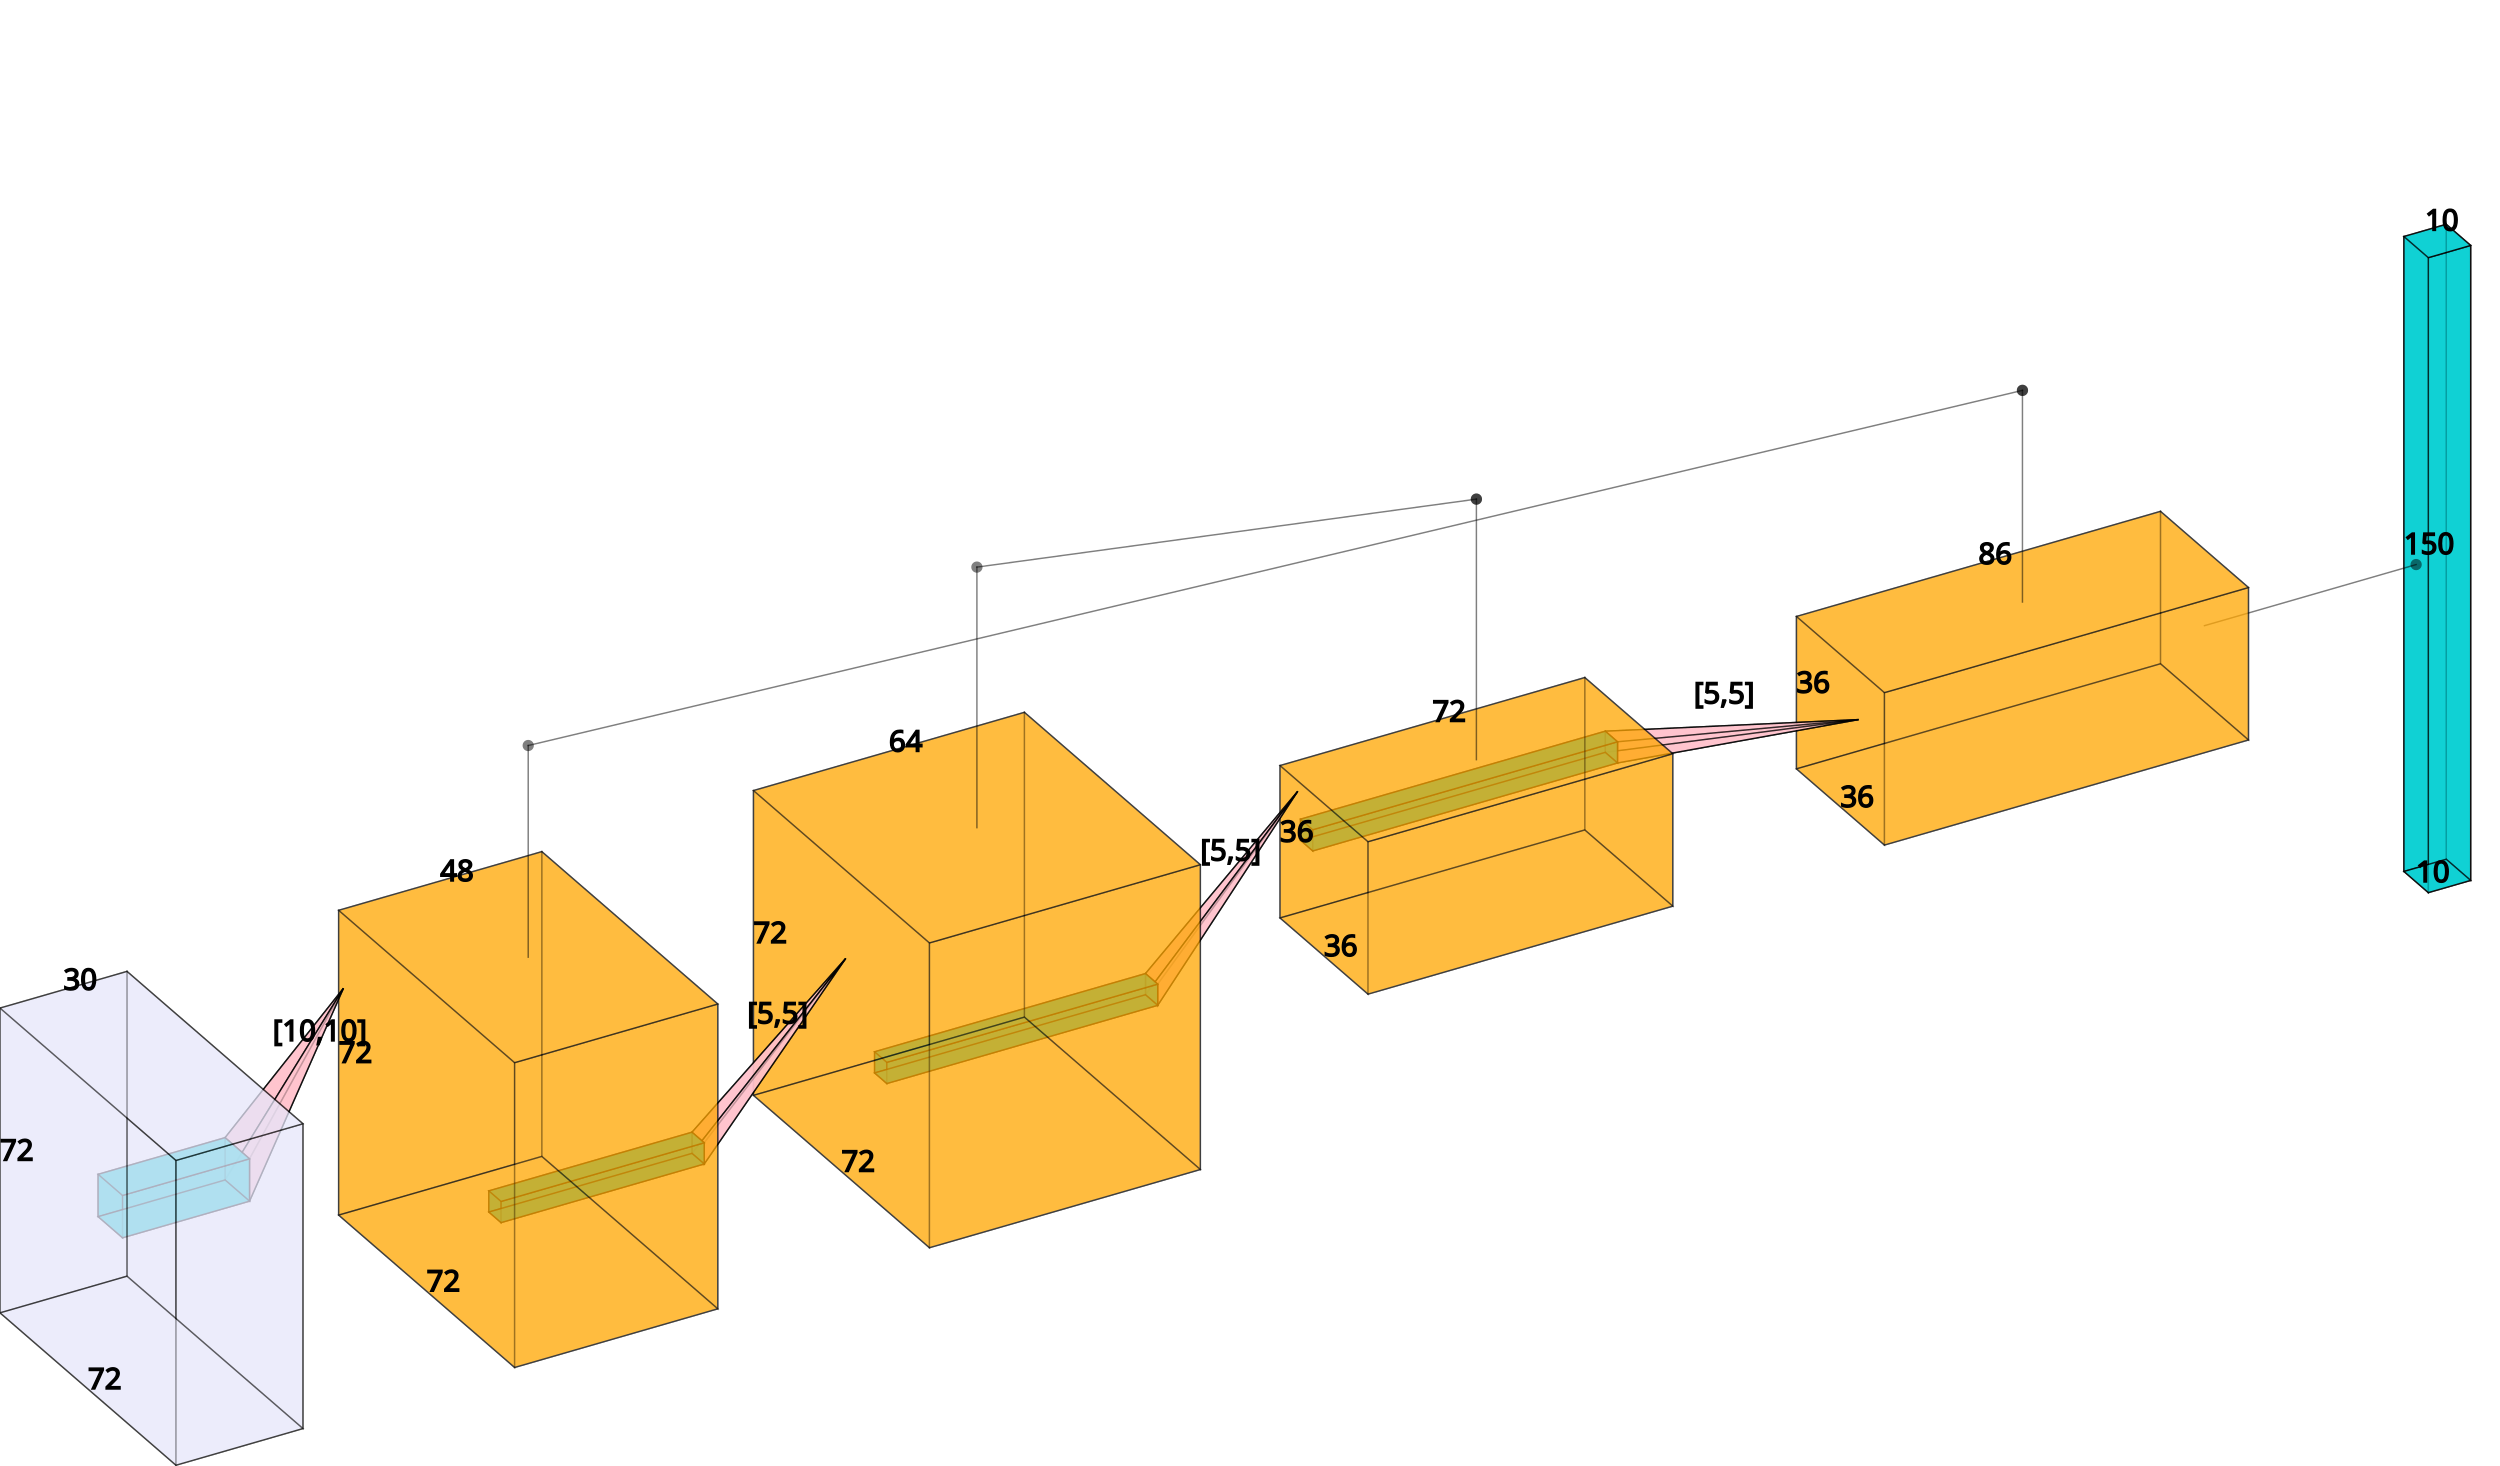
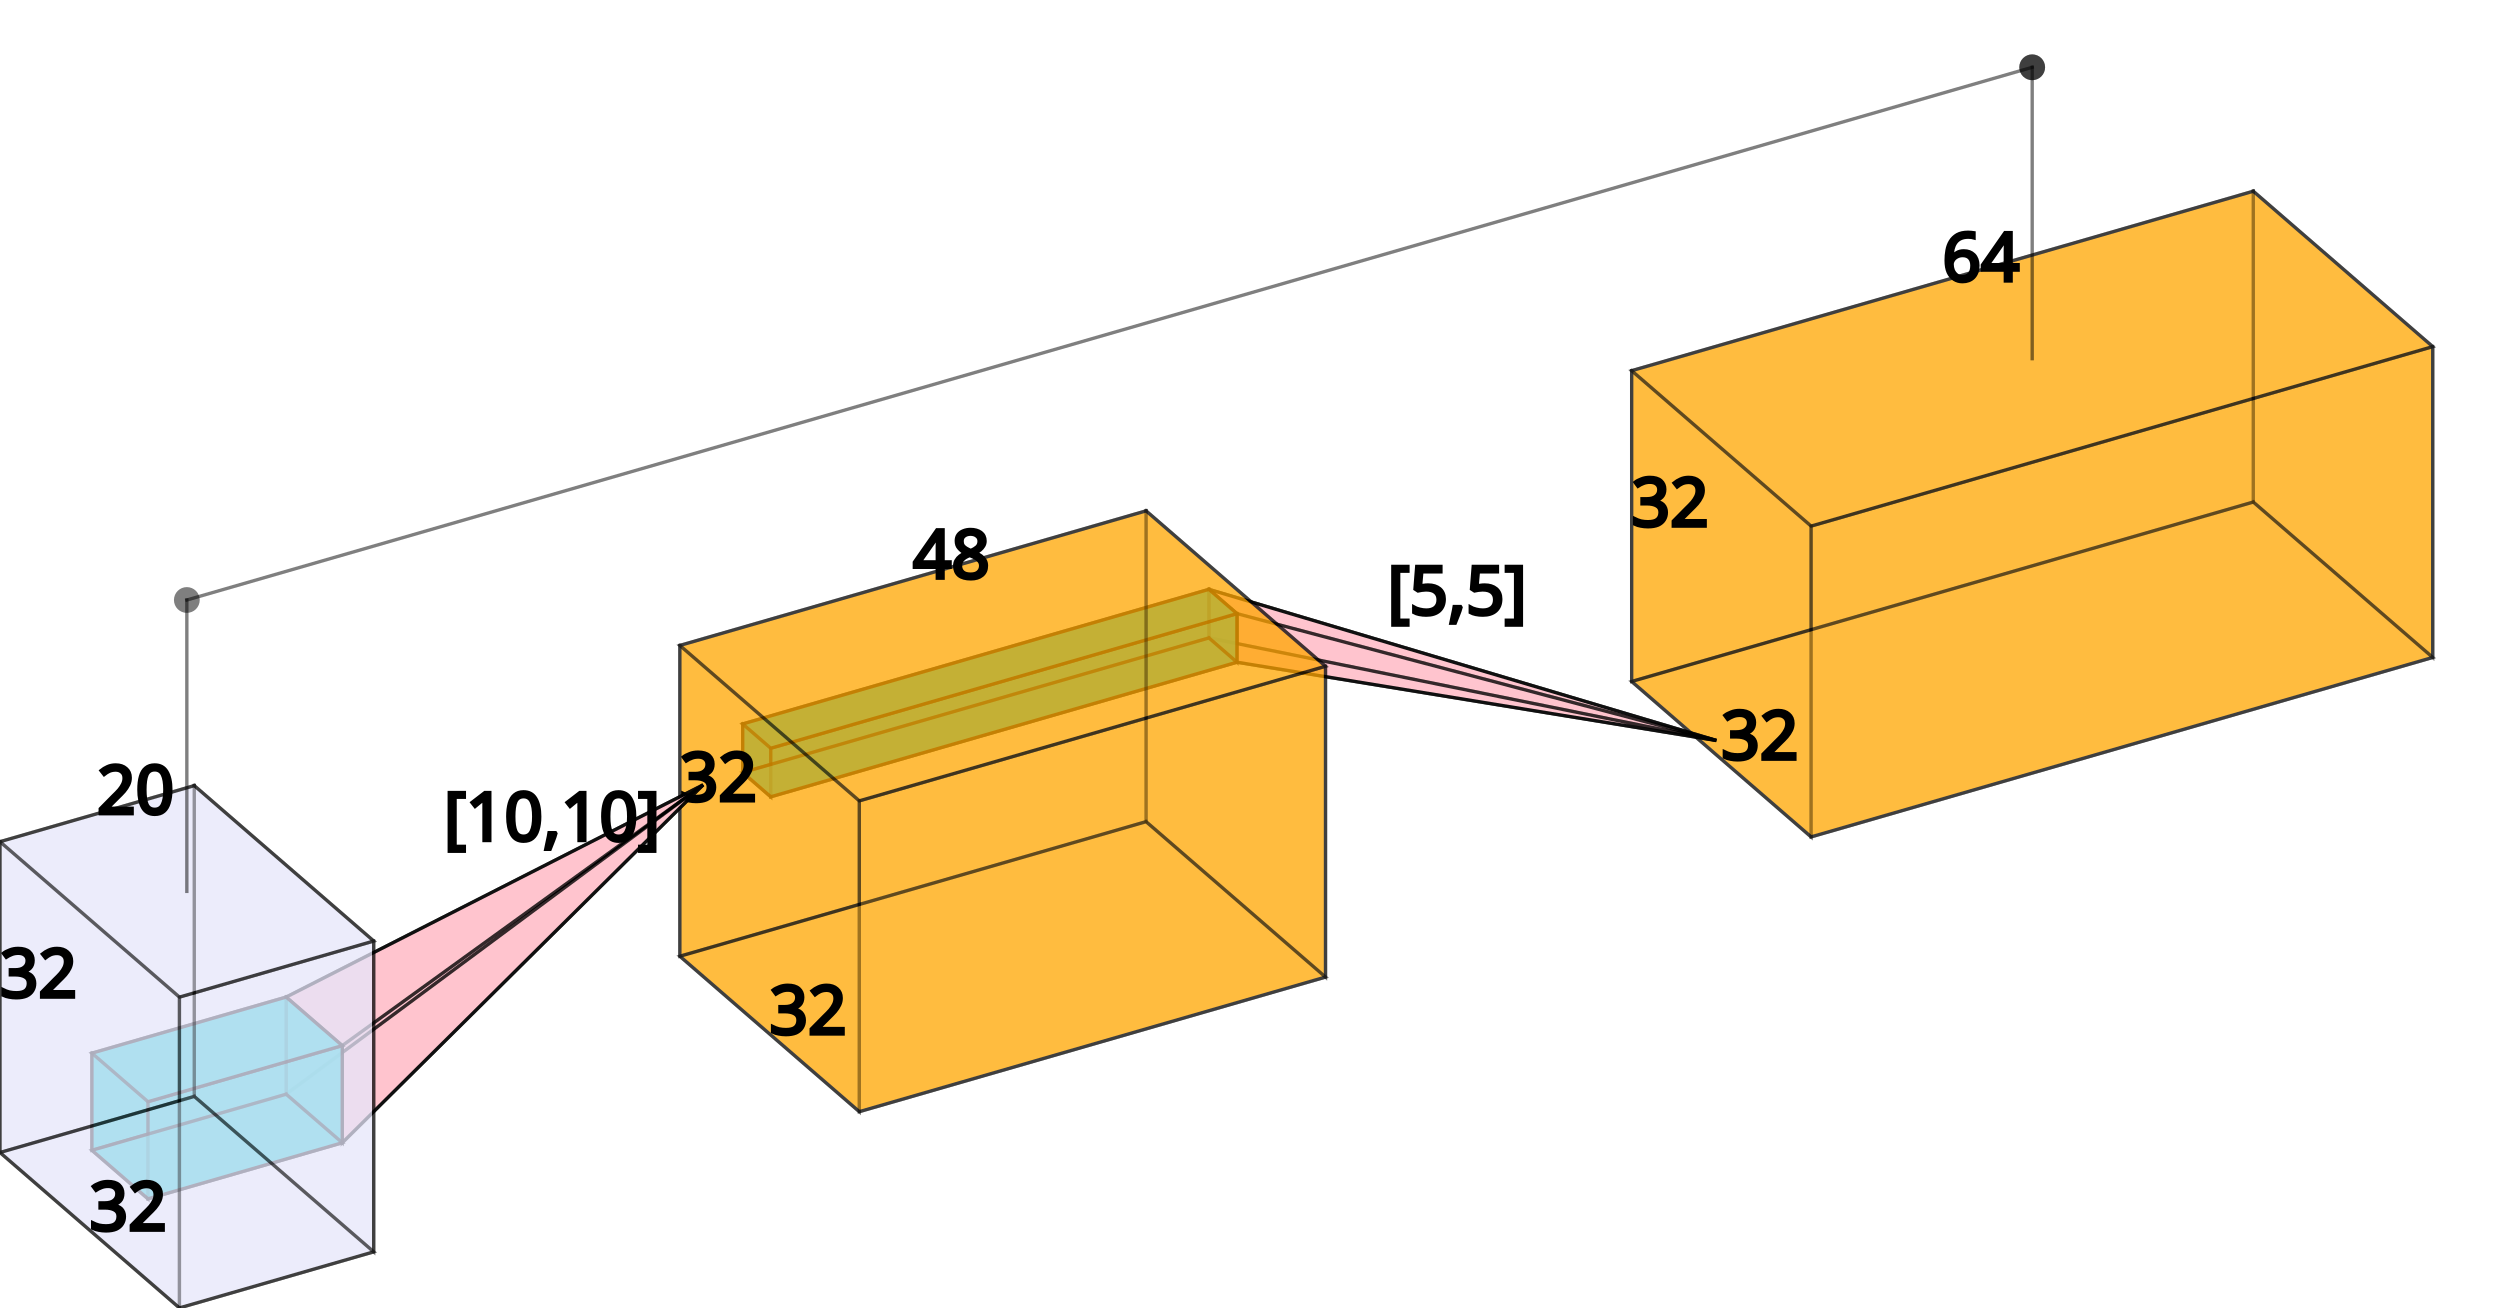
- <svg xmlns="http://www.w3.org/2000/svg" width="100%" height="100%" viewBox="-260.487 -186.353 511.474 299.769">
+ <svg xmlns="http://www.w3.org/2000/svg" width="100%" height="100%" viewBox="-108.459 -68.847 222.918 116.622">
  <g stroke="black" stroke-width="0.3">
-     <path opacity="0.75" fill="darkturquoise" d="M239.987 -140.466 L244.987 -136.136 L244.987 -6.232 L239.987 -10.563 L239.987 -140.466" stroke-linecap="square" />
-     <path opacity="0.75" fill="darkturquoise" d="M231.327 -137.966 L236.327 -133.636 L236.327 -3.732 L231.327 -8.063 L231.327 -137.966" stroke-linecap="square" />
-     <path opacity="0.75" fill="darkturquoise" d="M239.987 -140.466 L231.327 -137.966 L231.327 -8.063 L239.987 -10.563 L239.987 -140.466" stroke-linecap="square" />
-     <path opacity="0.75" fill="darkturquoise" d="M244.987 -136.136 L236.327 -133.636 L236.327 -3.732 L244.987 -6.232 L244.987 -136.136" stroke-linecap="square" />
-     <path opacity="0.75" fill="darkturquoise" d="M239.987 -140.466 L244.987 -136.136 L236.327 -133.636 L231.327 -137.966 L239.987 -140.466" stroke-linecap="square" />
-     <path opacity="0.75" fill="darkturquoise" d="M239.987 -10.563 L244.987 -6.232 L236.327 -3.732 L231.327 -8.063 L239.987 -10.563" stroke-linecap="square" />
-     <text style="fill:black;font-family:calibri;font-size:6" x="231.327" y="-73.014">150</text>
-     <text style="fill:black;font-family:calibri;font-size:6" x="233.827" y="-5.897">10</text>
-     <text style="fill:black;font-family:calibri;font-size:6" x="235.657" y="-139.216">10</text>
-     <path opacity="0.5" stroke="black" d="M190.526 -58.349 L233.827 -70.849" stroke-linecap="square" />
-     <circle opacity="0.5" cx="233.827" cy="-70.849" r="1" fill="black" />
-     <path opacity="0.5" fill="orange" d="M181.526 -81.732 L199.526 -66.144 L199.526 -34.967 L181.526 -50.555 L181.526 -81.732" stroke-linecap="square" />
-     <path opacity="0.5" fill="orange" d="M107.047 -60.232 L125.047 -44.644 L125.047 -13.467 L107.047 -29.055 L107.047 -60.232" stroke-linecap="square" />
-     <path opacity="0.5" fill="orange" d="M181.526 -81.732 L107.047 -60.232 L107.047 -29.055 L181.526 -50.555 L181.526 -81.732" stroke-linecap="square" />
-     <path opacity="0.5" fill="orange" d="M199.526 -66.144 L125.047 -44.644 L125.047 -13.467 L199.526 -34.967 L199.526 -66.144" stroke-linecap="square" />
-     <path opacity="0.5" fill="orange" d="M181.526 -81.732 L199.526 -66.144 L125.047 -44.644 L107.047 -60.232 L181.526 -81.732" stroke-linecap="square" />
-     <path opacity="0.5" fill="orange" d="M181.526 -50.555 L199.526 -34.967 L125.047 -13.467 L107.047 -29.055 L181.526 -50.555" stroke-linecap="square" />
-     <text style="fill:black;font-family:calibri;font-size:6" x="107.047" y="-44.644">36</text>
-     <text style="fill:black;font-family:calibri;font-size:6" x="116.047" y="-21.261">36</text>
-     <text style="fill:black;font-family:calibri;font-size:6" x="144.286" y="-70.982">86</text>
-     <path opacity="0.5" stroke="black" d="M153.286 -63.188 L153.286 -106.489" stroke-linecap="square" />
-     <circle opacity="0.5" cx="153.286" cy="-106.489" r="1" fill="black" />
-     <path opacity="0.75" fill="pink" d="M67.938 -36.759 L70.438 -34.594 L119.765 -39.134 L67.938 -36.759" />
-     <path opacity="0.75" fill="pink" d="M67.938 -36.759 L67.938 -32.429 L119.765 -39.134 L67.938 -36.759" />
-     <path opacity="0.75" fill="pink" d="M70.438 -34.594 L70.438 -30.264 L119.765 -39.134 L70.438 -34.594" />
-     <path opacity="0.75" fill="pink" d="M67.938 -32.429 L70.438 -30.264 L119.765 -39.134 L67.938 -32.429" />
-     <text style="fill:black;font-family:calibri;font-size:6" x="86.047" y="-42.447">[5,5]</text>
-     <path opacity="0.75" fill="darkturquoise" d="M67.938 -36.759 L70.438 -34.594 L70.438 -30.264 L67.938 -32.429 L67.938 -36.759" stroke-linecap="square" />
-     <path opacity="0.75" fill="darkturquoise" d="M5.584 -18.759 L8.084 -16.594 L8.084 -12.264 L5.584 -14.429 L5.584 -18.759" stroke-linecap="square" />
-     <path opacity="0.75" fill="darkturquoise" d="M67.938 -36.759 L5.584 -18.759 L5.584 -14.429 L67.938 -32.429 L67.938 -36.759" stroke-linecap="square" />
-     <path opacity="0.75" fill="darkturquoise" d="M70.438 -34.594 L8.084 -16.594 L8.084 -12.264 L70.438 -30.264 L70.438 -34.594" stroke-linecap="square" />
-     <path opacity="0.75" fill="darkturquoise" d="M67.938 -36.759 L70.438 -34.594 L8.084 -16.594 L5.584 -18.759 L67.938 -36.759" stroke-linecap="square" />
-     <path opacity="0.75" fill="darkturquoise" d="M67.938 -32.429 L70.438 -30.264 L8.084 -12.264 L5.584 -14.429 L67.938 -32.429" stroke-linecap="square" />
-     <path opacity="0.5" fill="orange" d="M63.746 -47.732 L81.746 -32.144 L81.746 -0.967 L63.746 -16.555 L63.746 -47.732" stroke-linecap="square" />
-     <path opacity="0.5" fill="orange" d="M1.392 -29.732 L19.392 -14.144 L19.392 17.033 L1.392 1.445 L1.392 -29.732" stroke-linecap="square" />
-     <path opacity="0.5" fill="orange" d="M63.746 -47.732 L1.392 -29.732 L1.392 1.445 L63.746 -16.555 L63.746 -47.732" stroke-linecap="square" />
-     <path opacity="0.5" fill="orange" d="M81.746 -32.144 L19.392 -14.144 L19.392 17.033 L81.746 -0.967 L81.746 -32.144" stroke-linecap="square" />
-     <path opacity="0.5" fill="orange" d="M63.746 -47.732 L81.746 -32.144 L19.392 -14.144 L1.392 -29.732 L63.746 -47.732" stroke-linecap="square" />
-     <path opacity="0.5" fill="orange" d="M63.746 -16.555 L81.746 -0.967 L19.392 17.033 L1.392 1.445 L63.746 -16.555" stroke-linecap="square" />
-     <text style="fill:black;font-family:calibri;font-size:6" x="1.392" y="-14.144">36</text>
-     <text style="fill:black;font-family:calibri;font-size:6" x="10.392" y="9.239">36</text>
-     <text style="fill:black;font-family:calibri;font-size:6" x="32.569" y="-38.732">72</text>
-     <path opacity="0.5" stroke="black" d="M41.569 -30.938 L41.569 -84.239" stroke-linecap="square" />
-     <circle opacity="0.5" cx="41.569" cy="-84.239" r="1" fill="black" />
-     <path opacity="0.75" fill="pink" d="M-26.131 12.829 L-23.631 14.994 L5.016 -24.465 L-26.131 12.829" />
-     <path opacity="0.75" fill="pink" d="M-26.131 12.829 L-26.131 17.159 L5.016 -24.465 L-26.131 12.829" />
-     <path opacity="0.75" fill="pink" d="M-23.631 14.994 L-23.631 19.324 L5.016 -24.465 L-23.631 14.994" />
-     <path opacity="0.75" fill="pink" d="M-26.131 17.159 L-23.631 19.324 L5.016 -24.465 L-26.131 17.159" />
-     <text style="fill:black;font-family:calibri;font-size:6" x="-14.915" y="-10.318">[5,5]</text>
-     <path opacity="0.75" fill="darkturquoise" d="M-26.131 12.829 L-23.631 14.994 L-23.631 19.324 L-26.131 17.159 L-26.131 12.829" stroke-linecap="square" />
-     <path opacity="0.75" fill="darkturquoise" d="M-81.557 28.829 L-79.057 30.994 L-79.057 35.324 L-81.557 33.159 L-81.557 28.829" stroke-linecap="square" />
-     <path opacity="0.75" fill="darkturquoise" d="M-26.131 12.829 L-81.557 28.829 L-81.557 33.159 L-26.131 17.159 L-26.131 12.829" stroke-linecap="square" />
-     <path opacity="0.75" fill="darkturquoise" d="M-23.631 14.994 L-79.057 30.994 L-79.057 35.324 L-23.631 19.324 L-23.631 14.994" stroke-linecap="square" />
-     <path opacity="0.75" fill="darkturquoise" d="M-26.131 12.829 L-23.631 14.994 L-79.057 30.994 L-81.557 28.829 L-26.131 12.829" stroke-linecap="square" />
-     <path opacity="0.75" fill="darkturquoise" d="M-26.131 17.159 L-23.631 19.324 L-79.057 35.324 L-81.557 33.159 L-26.131 17.159" stroke-linecap="square" />
-     <path opacity="0.5" fill="orange" d="M-50.909 -40.615 L-14.909 -9.438 L-14.909 52.916 L-50.909 21.739 L-50.909 -40.615" stroke-linecap="square" />
-     <path opacity="0.5" fill="orange" d="M-106.335 -24.615 L-70.335 6.562 L-70.335 68.916 L-106.335 37.739 L-106.335 -24.615" stroke-linecap="square" />
-     <path opacity="0.5" fill="orange" d="M-50.909 -40.615 L-106.335 -24.615 L-106.335 37.739 L-50.909 21.739 L-50.909 -40.615" stroke-linecap="square" />
-     <path opacity="0.5" fill="orange" d="M-14.909 -9.438 L-70.335 6.562 L-70.335 68.916 L-14.909 52.916 L-14.909 -9.438" stroke-linecap="square" />
-     <path opacity="0.5" fill="orange" d="M-50.909 -40.615 L-14.909 -9.438 L-70.335 6.562 L-106.335 -24.615 L-50.909 -40.615" stroke-linecap="square" />
-     <path opacity="0.5" fill="orange" d="M-50.909 21.739 L-14.909 52.916 L-70.335 68.916 L-106.335 37.739 L-50.909 21.739" stroke-linecap="square" />
-     <text style="fill:black;font-family:calibri;font-size:6" x="-106.335" y="6.562">72</text>
-     <text style="fill:black;font-family:calibri;font-size:6" x="-88.335" y="53.328">72</text>
-     <text style="fill:black;font-family:calibri;font-size:6" x="-78.622" y="-32.615">64</text>
-     <path opacity="0.5" stroke="black" d="M-152.42 -33.828 L153.286 -106.489" stroke-linecap="square" />
-     <circle opacity="0.5" cx="153.286" cy="-106.489" r="1" fill="black" />
-     <path opacity="0.5" stroke="black" d="M-60.622 -70.328 L41.569 -84.239" stroke-linecap="square" />
-     <circle opacity="0.5" cx="41.569" cy="-84.239" r="1" fill="black" />
-     <path opacity="0.5" stroke="black" d="M-60.622 -17.026 L-60.622 -70.328" stroke-linecap="square" />
-     <circle opacity="0.5" cx="-60.622" cy="-70.328" r="1" fill="black" />
-     <path opacity="0.75" fill="pink" d="M-118.91 45.285 L-116.41 47.45 L-87.462 9.73 L-118.91 45.285" />
-     <path opacity="0.75" fill="pink" d="M-118.91 45.285 L-118.91 49.615 L-87.462 9.73 L-118.91 45.285" />
-     <path opacity="0.75" fill="pink" d="M-116.41 47.45 L-116.41 51.78 L-87.462 9.73 L-116.41 47.45" />
-     <path opacity="0.75" fill="pink" d="M-118.91 49.615 L-116.41 51.78 L-87.462 9.73 L-118.91 49.615" />
-     <text style="fill:black;font-family:calibri;font-size:6" x="-107.594" y="23.008">[5,5]</text>
-     <path opacity="0.75" fill="darkturquoise" d="M-118.91 45.285 L-116.41 47.45 L-116.41 51.78 L-118.91 49.615 L-118.91 45.285" stroke-linecap="square" />
-     <path opacity="0.75" fill="darkturquoise" d="M-160.479 57.285 L-157.979 59.45 L-157.979 63.78 L-160.479 61.615 L-160.479 57.285" stroke-linecap="square" />
-     <path opacity="0.75" fill="darkturquoise" d="M-118.91 45.285 L-160.479 57.285 L-160.479 61.615 L-118.91 49.615 L-118.91 45.285" stroke-linecap="square" />
-     <path opacity="0.75" fill="darkturquoise" d="M-116.41 47.45 L-157.979 59.45 L-157.979 63.78 L-116.41 51.78 L-116.41 47.45" stroke-linecap="square" />
-     <path opacity="0.75" fill="darkturquoise" d="M-118.91 45.285 L-116.41 47.45 L-157.979 59.45 L-160.479 57.285 L-118.91 45.285" stroke-linecap="square" />
-     <path opacity="0.75" fill="darkturquoise" d="M-118.91 49.615 L-116.41 51.78 L-157.979 63.78 L-160.479 61.615 L-118.91 49.615" stroke-linecap="square" />
-     <path opacity="0.5" fill="orange" d="M-149.636 -12.115 L-113.636 19.062 L-113.636 81.416 L-149.636 50.239 L-149.636 -12.115" stroke-linecap="square" />
-     <path opacity="0.5" fill="orange" d="M-191.205 -0.115 L-155.205 31.062 L-155.205 93.416 L-191.205 62.239 L-191.205 -0.115" stroke-linecap="square" />
-     <path opacity="0.5" fill="orange" d="M-149.636 -12.115 L-191.205 -0.115 L-191.205 62.239 L-149.636 50.239 L-149.636 -12.115" stroke-linecap="square" />
-     <path opacity="0.5" fill="orange" d="M-113.636 19.062 L-155.205 31.062 L-155.205 93.416 L-113.636 81.416 L-113.636 19.062" stroke-linecap="square" />
-     <path opacity="0.5" fill="orange" d="M-149.636 -12.115 L-113.636 19.062 L-155.205 31.062 L-191.205 -0.115 L-149.636 -12.115" stroke-linecap="square" />
-     <path opacity="0.5" fill="orange" d="M-149.636 50.239 L-113.636 81.416 L-155.205 93.416 L-191.205 62.239 L-149.636 50.239" stroke-linecap="square" />
-     <text style="fill:black;font-family:calibri;font-size:6" x="-191.205" y="31.062">72</text>
-     <text style="fill:black;font-family:calibri;font-size:6" x="-173.205" y="77.828">72</text>
-     <text style="fill:black;font-family:calibri;font-size:6" x="-170.42" y="-6.115">48</text>
-     <path opacity="0.5" stroke="black" d="M-152.42 9.474 L-152.42 -33.828" stroke-linecap="square" />
-     <circle opacity="0.5" cx="-152.42" cy="-33.828" r="1" fill="black" />
-     <path opacity="0.75" fill="pink" d="M-214.436 46.397 L-209.436 50.727 L-190.223 15.833 L-214.436 46.397" />
-     <path opacity="0.75" fill="pink" d="M-214.436 46.397 L-214.436 55.057 L-190.223 15.833 L-214.436 46.397" />
-     <path opacity="0.75" fill="pink" d="M-209.436 50.727 L-209.436 59.388 L-190.223 15.833 L-209.436 50.727" />
-     <path opacity="0.75" fill="pink" d="M-214.436 55.057 L-209.436 59.388 L-190.223 15.833 L-214.436 55.057" />
-     <text style="fill:black;font-family:calibri;font-size:6" x="-204.698" y="26.615">[10,10]</text>
-     <path opacity="0.75" fill="darkturquoise" d="M-214.436 46.397 L-209.436 50.727 L-209.436 59.388 L-214.436 55.057 L-214.436 46.397" stroke-linecap="square" />
-     <path opacity="0.75" fill="darkturquoise" d="M-240.417 53.897 L-235.417 58.227 L-235.417 66.888 L-240.417 62.557 L-240.417 53.897" stroke-linecap="square" />
-     <path opacity="0.75" fill="darkturquoise" d="M-214.436 46.397 L-240.417 53.897 L-240.417 62.557 L-214.436 55.057 L-214.436 46.397" stroke-linecap="square" />
-     <path opacity="0.75" fill="darkturquoise" d="M-209.436 50.727 L-235.417 58.227 L-235.417 66.888 L-209.436 59.388 L-209.436 50.727" stroke-linecap="square" />
-     <path opacity="0.75" fill="darkturquoise" d="M-214.436 46.397 L-209.436 50.727 L-235.417 58.227 L-240.417 53.897 L-214.436 46.397" stroke-linecap="square" />
-     <path opacity="0.75" fill="darkturquoise" d="M-214.436 55.057 L-209.436 59.388 L-235.417 66.888 L-240.417 62.557 L-214.436 55.057" stroke-linecap="square" />
-     <path opacity="0.5" fill="lavender" d="M-234.506 12.385 L-198.506 43.562 L-198.506 105.916 L-234.506 74.739 L-234.506 12.385" stroke-linecap="square" />
-     <path opacity="0.5" fill="lavender" d="M-260.487 19.885 L-224.487 51.062 L-224.487 113.416 L-260.487 82.239 L-260.487 19.885" stroke-linecap="square" />
-     <path opacity="0.5" fill="lavender" d="M-234.506 12.385 L-260.487 19.885 L-260.487 82.239 L-234.506 74.739 L-234.506 12.385" stroke-linecap="square" />
-     <path opacity="0.5" fill="lavender" d="M-198.506 43.562 L-224.487 51.062 L-224.487 113.416 L-198.506 105.916 L-198.506 43.562" stroke-linecap="square" />
-     <path opacity="0.5" fill="lavender" d="M-234.506 12.385 L-198.506 43.562 L-224.487 51.062 L-260.487 19.885 L-234.506 12.385" stroke-linecap="square" />
-     <path opacity="0.5" fill="lavender" d="M-234.506 74.739 L-198.506 105.916 L-224.487 113.416 L-260.487 82.239 L-234.506 74.739" stroke-linecap="square" />
-     <text style="fill:black;font-family:calibri;font-size:6" x="-260.487" y="51.062">72</text>
-     <text style="fill:black;font-family:calibri;font-size:6" x="-242.487" y="97.828">72</text>
-     <text style="fill:black;font-family:calibri;font-size:6" x="-247.497" y="16.135">30</text>
+     <path opacity="0.5" fill="orange" d="M92.459 -51.794 L108.459 -37.938 L108.459 -10.225 L92.459 -24.081 L92.459 -51.794" stroke-linecap="square" />
+     <path opacity="0.5" fill="orange" d="M37.033 -35.794 L53.033 -21.938 L53.033 5.775 L37.033 -8.081 L37.033 -35.794" stroke-linecap="square" />
+     <path opacity="0.5" fill="orange" d="M92.459 -51.794 L37.033 -35.794 L37.033 -8.081 L92.459 -24.081 L92.459 -51.794" stroke-linecap="square" />
+     <path opacity="0.5" fill="orange" d="M108.459 -37.938 L53.033 -21.938 L53.033 5.775 L108.459 -10.225 L108.459 -37.938" stroke-linecap="square" />
+     <path opacity="0.5" fill="orange" d="M92.459 -51.794 L108.459 -37.938 L53.033 -21.938 L37.033 -35.794 L92.459 -51.794" stroke-linecap="square" />
+     <path opacity="0.5" fill="orange" d="M92.459 -24.081 L108.459 -10.225 L53.033 5.775 L37.033 -8.081 L92.459 -24.081" stroke-linecap="square" />
+     <text style="fill:black;font-family:calibri;font-size:6" x="37.033" y="-21.938">32</text>
+     <text style="fill:black;font-family:calibri;font-size:6" x="45.033" y="-1.153">32</text>
+     <text style="fill:black;font-family:calibri;font-size:6" x="64.746" y="-43.794">64</text>
+     <path opacity="0.5" stroke="black" d="M72.746 -36.866 L72.746 -62.847" stroke-linecap="square" />
+     <circle opacity="0.5" cx="72.746" cy="-62.847" r="1" fill="black" />
+     <path opacity="0.75" fill="pink" d="M-0.664 -16.295 L1.836 -14.13 L44.585 -2.82 L-0.664 -16.295" />
+     <path opacity="0.75" fill="pink" d="M-0.664 -16.295 L-0.664 -11.965 L44.585 -2.82 L-0.664 -16.295" />
+     <path opacity="0.75" fill="pink" d="M1.836 -14.13 L1.836 -9.8 L44.585 -2.82 L1.836 -14.13" />
+     <path opacity="0.75" fill="pink" d="M-0.664 -11.965 L1.836 -9.8 L44.585 -2.82 L-0.664 -11.965" />
+     <text style="fill:black;font-family:calibri;font-size:6" x="15.252" y="-14.057">[5,5]</text>
+     <path opacity="0.75" fill="darkturquoise" d="M-0.664 -16.295 L1.836 -14.13 L1.836 -9.8 L-0.664 -11.965 L-0.664 -16.295" stroke-linecap="square" />
+     <path opacity="0.75" fill="darkturquoise" d="M-42.233 -4.295 L-39.733 -2.13 L-39.733 2.2 L-42.233 0.035 L-42.233 -4.295" stroke-linecap="square" />
+     <path opacity="0.75" fill="darkturquoise" d="M-0.664 -16.295 L-42.233 -4.295 L-42.233 0.035 L-0.664 -11.965 L-0.664 -16.295" stroke-linecap="square" />
+     <path opacity="0.75" fill="darkturquoise" d="M1.836 -14.13 L-39.733 -2.13 L-39.733 2.2 L1.836 -9.8 L1.836 -14.13" stroke-linecap="square" />
+     <path opacity="0.75" fill="darkturquoise" d="M-0.664 -16.295 L1.836 -14.13 L-39.733 -2.13 L-42.233 -4.295 L-0.664 -16.295" stroke-linecap="square" />
+     <path opacity="0.75" fill="darkturquoise" d="M-0.664 -11.965 L1.836 -9.8 L-39.733 2.2 L-42.233 0.035 L-0.664 -11.965" stroke-linecap="square" />
+     <path opacity="0.5" fill="orange" d="M-6.268 -23.294 L9.732 -9.438 L9.732 18.275 L-6.268 4.419 L-6.268 -23.294" stroke-linecap="square" />
+     <path opacity="0.5" fill="orange" d="M-47.837 -11.294 L-31.837 2.562 L-31.837 30.275 L-47.837 16.419 L-47.837 -11.294" stroke-linecap="square" />
+     <path opacity="0.5" fill="orange" d="M-6.268 -23.294 L-47.837 -11.294 L-47.837 16.419 L-6.268 4.419 L-6.268 -23.294" stroke-linecap="square" />
+     <path opacity="0.5" fill="orange" d="M9.732 -9.438 L-31.837 2.562 L-31.837 30.275 L9.732 18.275 L9.732 -9.438" stroke-linecap="square" />
+     <path opacity="0.5" fill="orange" d="M-6.268 -23.294 L9.732 -9.438 L-31.837 2.562 L-47.837 -11.294 L-6.268 -23.294" stroke-linecap="square" />
+     <path opacity="0.5" fill="orange" d="M-6.268 4.419 L9.732 18.275 L-31.837 30.275 L-47.837 16.419 L-6.268 4.419" stroke-linecap="square" />
+     <text style="fill:black;font-family:calibri;font-size:6" x="-47.837" y="2.562">32</text>
+     <text style="fill:black;font-family:calibri;font-size:6" x="-39.837" y="23.347">32</text>
+     <text style="fill:black;font-family:calibri;font-size:6" x="-27.053" y="-17.294">48</text>
+     <path opacity="0.5" stroke="black" d="M-91.799 -15.347 L72.746 -62.847" stroke-linecap="square" />
+     <circle opacity="0.5" cx="72.746" cy="-62.847" r="1" fill="black" />
+     <path opacity="0.75" fill="pink" d="M-82.942 20.06 L-77.942 24.39 L-45.765 1.14 L-82.942 20.06" />
+     <path opacity="0.75" fill="pink" d="M-82.942 20.06 L-82.942 28.72 L-45.765 1.14 L-82.942 20.06" />
+     <path opacity="0.75" fill="pink" d="M-77.942 24.39 L-77.942 33.05 L-45.765 1.14 L-77.942 24.39" />
+     <path opacity="0.75" fill="pink" d="M-82.942 28.72 L-77.942 33.05 L-45.765 1.14 L-82.942 28.72" />
+     <text style="fill:black;font-family:calibri;font-size:6" x="-68.883" y="6.1">[10,10]</text>
+     <path opacity="0.75" fill="darkturquoise" d="M-82.942 20.06 L-77.942 24.39 L-77.942 33.05 L-82.942 28.72 L-82.942 20.06" stroke-linecap="square" />
+     <path opacity="0.75" fill="darkturquoise" d="M-100.263 25.06 L-95.263 29.39 L-95.263 38.05 L-100.263 33.72 L-100.263 25.06" stroke-linecap="square" />
+     <path opacity="0.75" fill="darkturquoise" d="M-82.942 20.06 L-100.263 25.06 L-100.263 33.72 L-82.942 28.72 L-82.942 20.06" stroke-linecap="square" />
+     <path opacity="0.75" fill="darkturquoise" d="M-77.942 24.39 L-95.263 29.39 L-95.263 38.05 L-77.942 33.05 L-77.942 24.39" stroke-linecap="square" />
+     <path opacity="0.75" fill="darkturquoise" d="M-82.942 20.06 L-77.942 24.39 L-95.263 29.39 L-100.263 25.06 L-82.942 20.06" stroke-linecap="square" />
+     <path opacity="0.75" fill="darkturquoise" d="M-82.942 28.72 L-77.942 33.05 L-95.263 38.05 L-100.263 33.72 L-82.942 28.72" stroke-linecap="square" />
+     <path opacity="0.5" fill="lavender" d="M-91.138 1.206 L-75.138 15.062 L-75.138 42.775 L-91.138 28.919 L-91.138 1.206" stroke-linecap="square" />
+     <path opacity="0.5" fill="lavender" d="M-108.459 6.206 L-92.459 20.062 L-92.459 47.775 L-108.459 33.919 L-108.459 6.206" stroke-linecap="square" />
+     <path opacity="0.5" fill="lavender" d="M-91.138 1.206 L-108.459 6.206 L-108.459 33.919 L-91.138 28.919 L-91.138 1.206" stroke-linecap="square" />
+     <path opacity="0.5" fill="lavender" d="M-75.138 15.062 L-92.459 20.062 L-92.459 47.775 L-75.138 42.775 L-75.138 15.062" stroke-linecap="square" />
+     <path opacity="0.5" fill="lavender" d="M-91.138 1.206 L-75.138 15.062 L-92.459 20.062 L-108.459 6.206 L-91.138 1.206" stroke-linecap="square" />
+     <path opacity="0.5" fill="lavender" d="M-91.138 28.919 L-75.138 42.775 L-92.459 47.775 L-108.459 33.919 L-91.138 28.919" stroke-linecap="square" />
+     <text style="fill:black;font-family:calibri;font-size:6" x="-108.459" y="20.062">32</text>
+     <text style="fill:black;font-family:calibri;font-size:6" x="-100.459" y="40.847">32</text>
+     <text style="fill:black;font-family:calibri;font-size:6" x="-99.799" y="3.706">20</text>
+     <path opacity="0.5" stroke="black" d="M-91.799 10.634 L-91.799 -15.347" stroke-linecap="square" />
+     <circle opacity="0.5" cx="-91.799" cy="-15.347" r="1" fill="black" />
  </g>
</svg>
